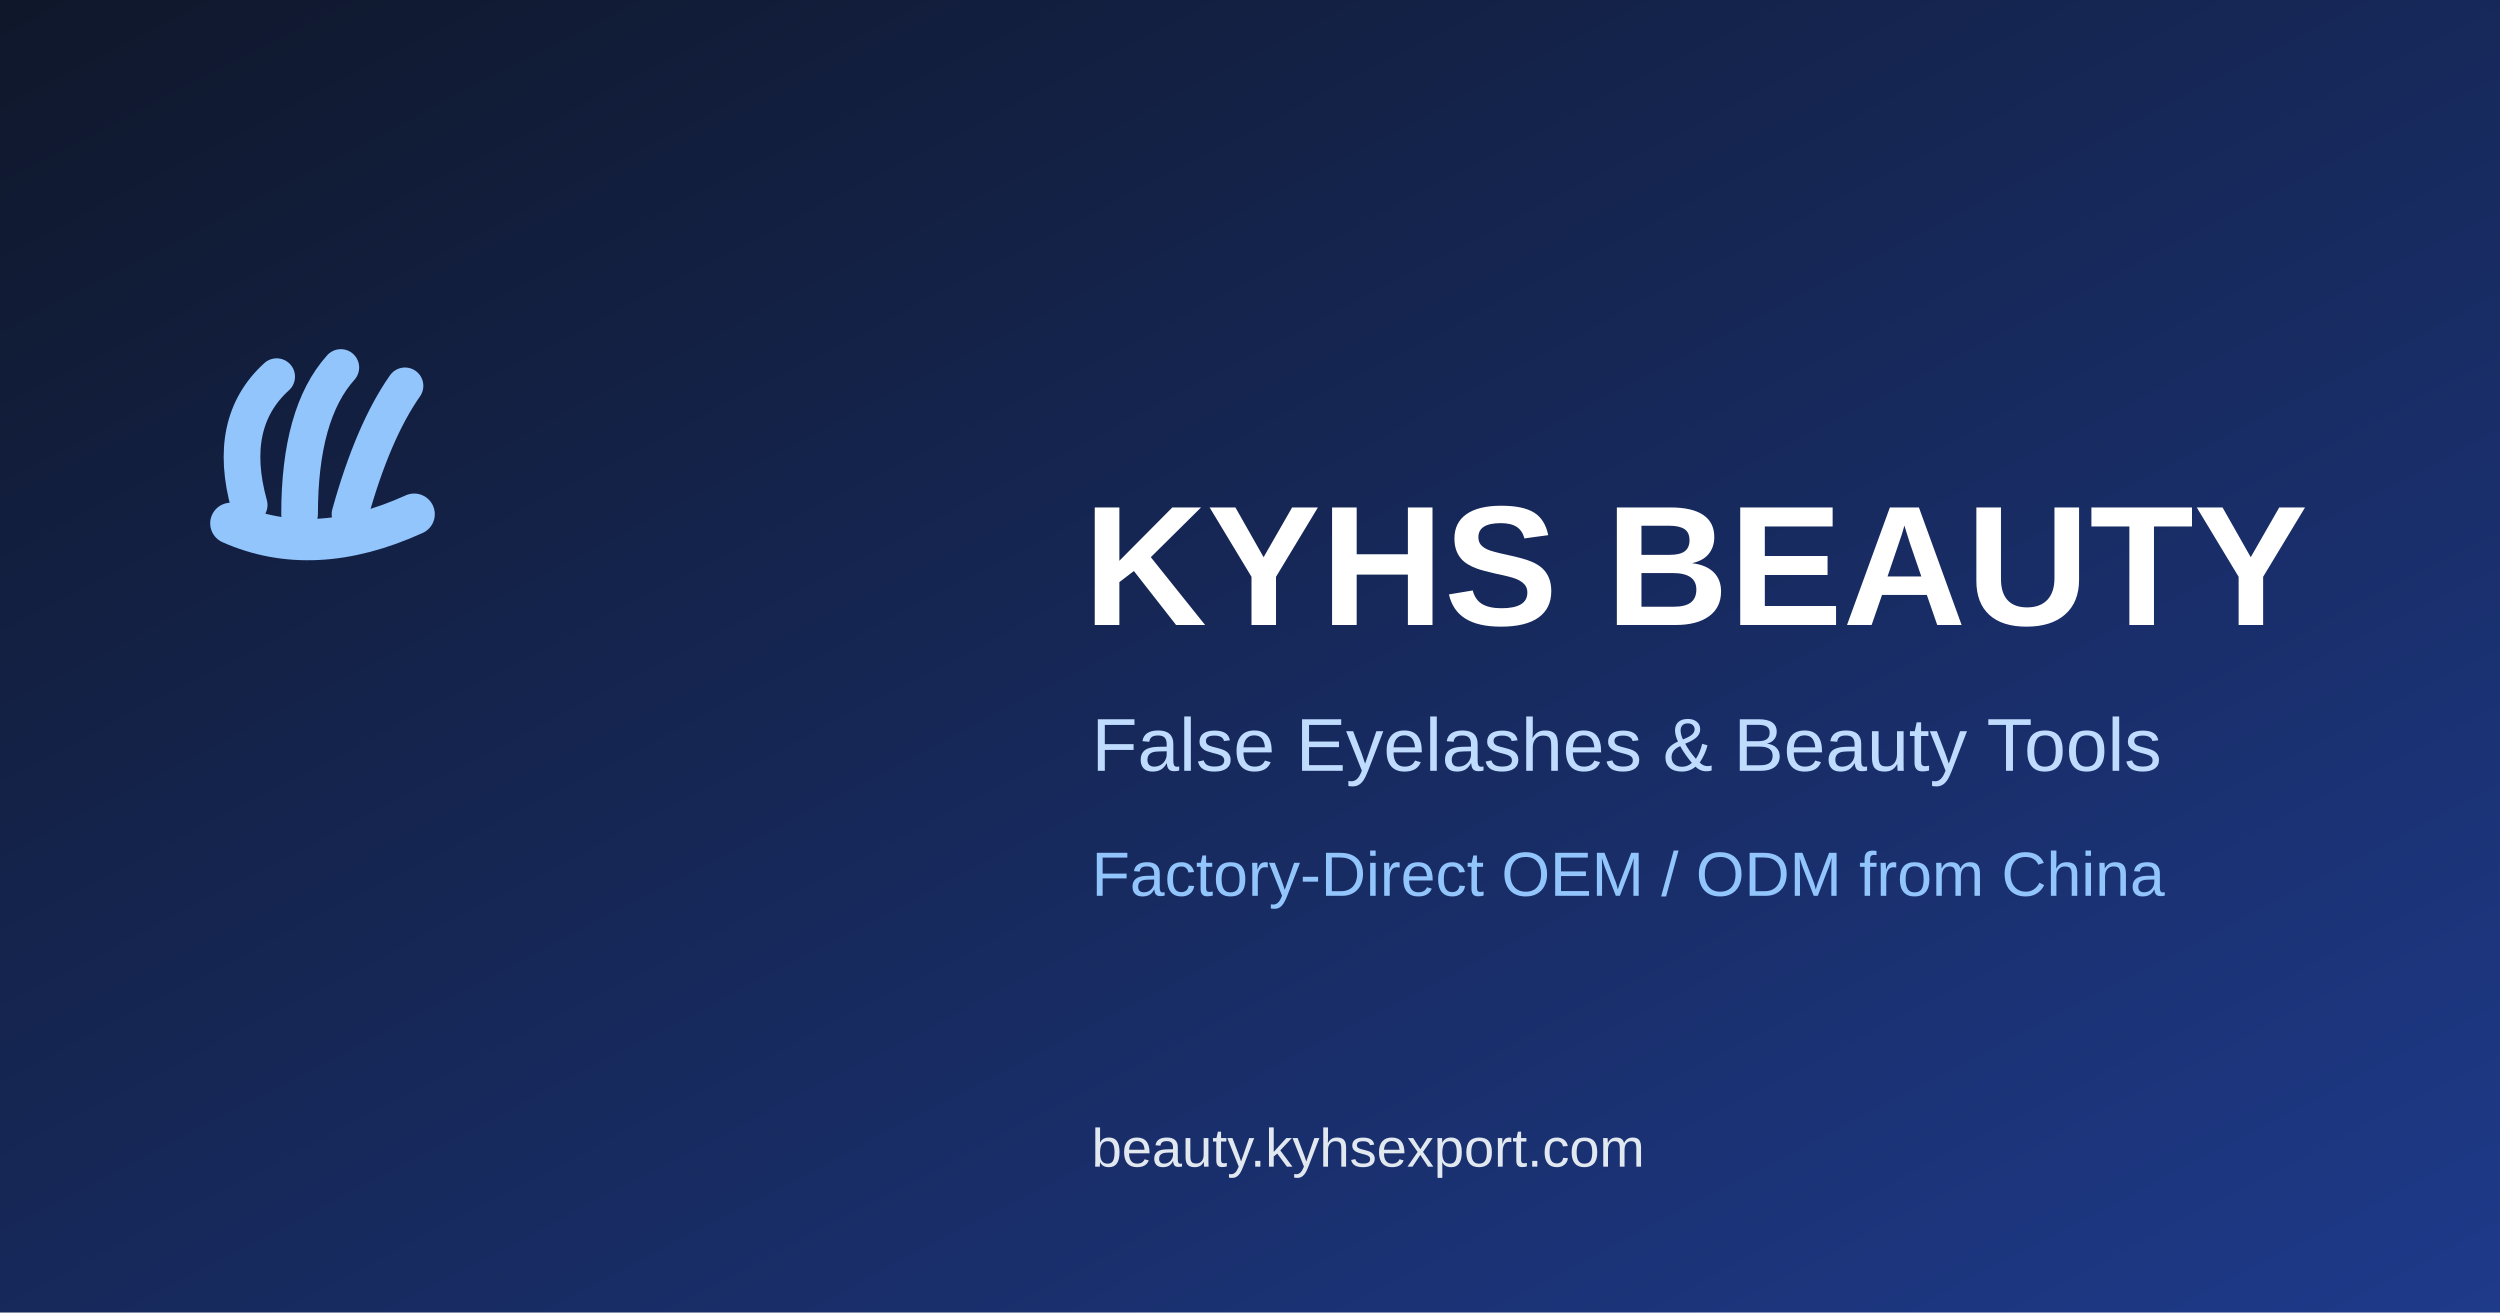
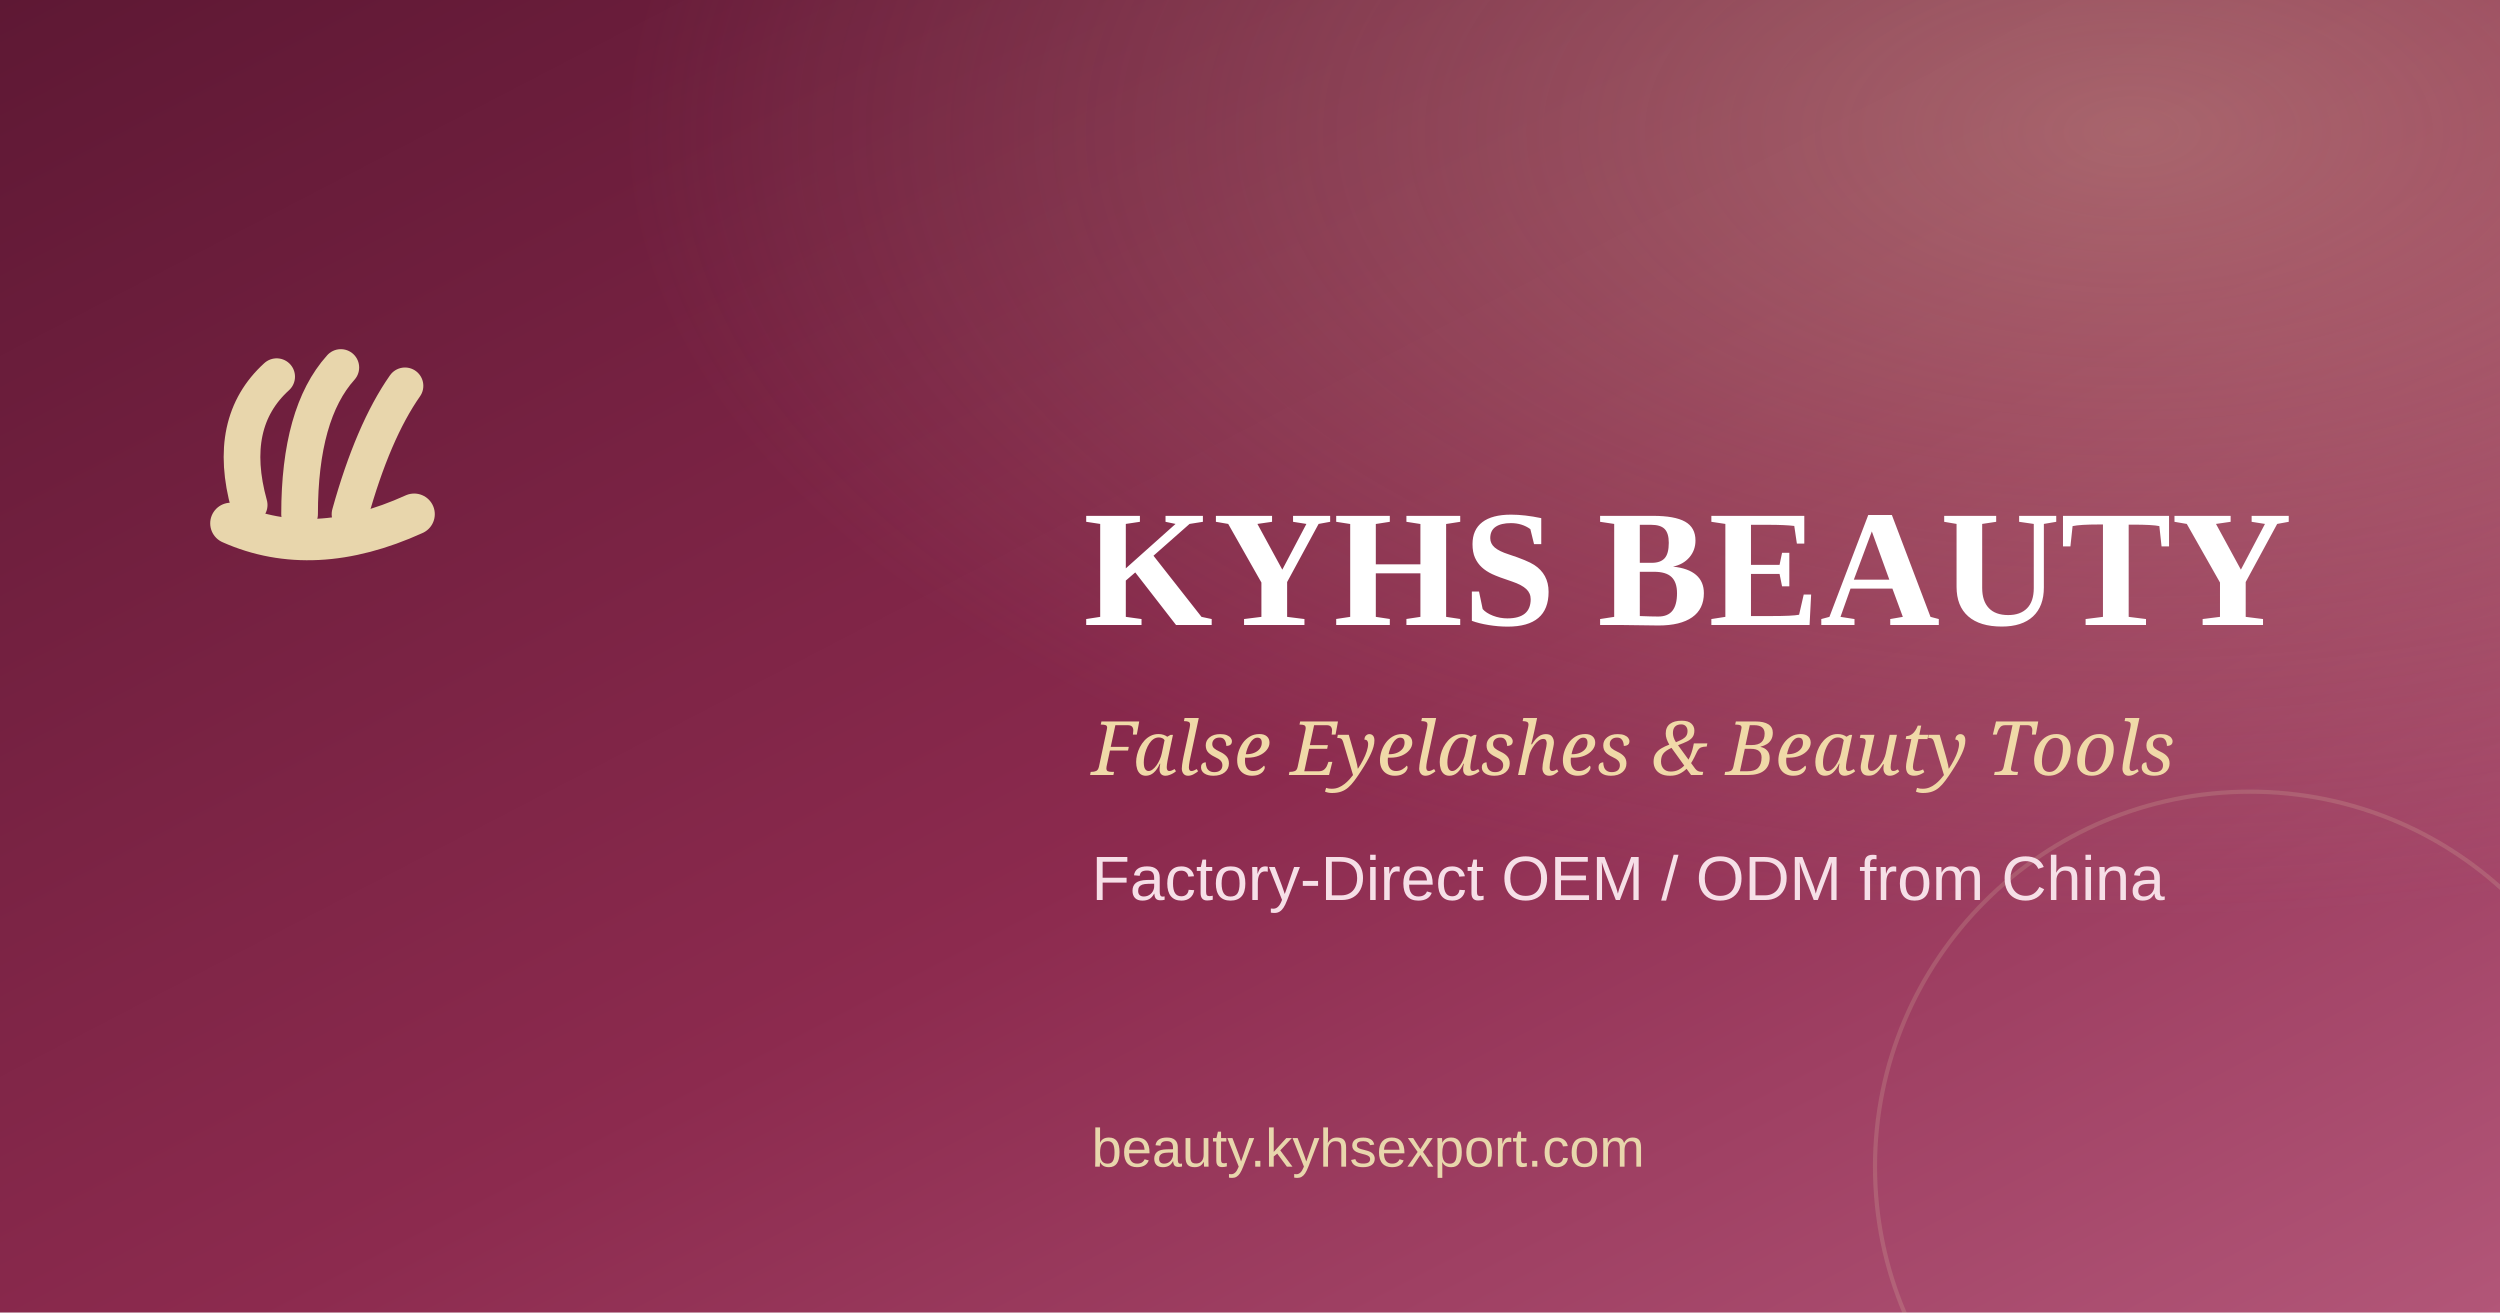
<svg xmlns="http://www.w3.org/2000/svg" viewBox="0 0 1200 630">
  <defs>
    <linearGradient id="bg" x1="0" y1="0" x2="1" y2="1">
-       <stop offset="0" stop-color="#0f172a" />
-       <stop offset="1" stop-color="#1e3a8a" />
+       <stop offset="0" stop-color="#5e1834" />
+       <stop offset="0.55" stop-color="#8c2a4e" />
+       <stop offset="1" stop-color="#b25678" />
    </linearGradient>
+     <radialGradient id="glow" cx="0.85" cy="0.1" r="0.6">
+       <stop offset="0" stop-color="#e8d6ac" stop-opacity="0.35" />
+       <stop offset="1" stop-color="#e8d6ac" stop-opacity="0" />
+     </radialGradient>
  </defs>
  <rect width="1200" height="630" fill="url(#bg)" />
-   <g fill="none" stroke="#93c5fd" stroke-width="8" stroke-linecap="round" transform="translate(80,150) scale(2.2)">
+   <rect width="1200" height="630" fill="url(#glow)" />
+   <circle cx="1080" cy="560" r="180" fill="none" stroke="#e8d6ac" stroke-opacity="0.18" stroke-width="2" />
+   <g fill="none" stroke="#e8d6ac" stroke-width="8" stroke-linecap="round" transform="translate(80,150) scale(2.2)">
    <path d="M18 42 Q13 24 24 14" />
    <path d="M29 44 Q29 22 38 12" />
    <path d="M40 44 Q45 26 52 16" />
    <path d="M14 46 Q32 54 54 44" stroke-width="9" />
  </g>
-   <text x="520" y="300" font-family="Arial, Helvetica, sans-serif" font-size="82" font-weight="800" fill="#ffffff">KYHS BEAUTY</text>
-   <text x="524" y="370" font-family="Arial, Helvetica, sans-serif" font-size="36" fill="#bfdbfe">False Eyelashes &amp; Beauty Tools</text>
-   <text x="524" y="430" font-family="Arial, Helvetica, sans-serif" font-size="30" fill="#93c5fd">Factory-Direct OEM / ODM from China</text>
-   <text x="524" y="560" font-family="Arial, Helvetica, sans-serif" font-size="26" fill="#e2e8f0">beauty.kyhsexport.com</text>
+   <text x="520" y="300" font-family="Georgia, 'Times New Roman', serif" font-size="80" font-weight="700" fill="#ffffff">KYHS BEAUTY</text>
+   <text x="524" y="372" font-family="Georgia, serif" font-size="36" font-style="italic" fill="#f0d9a8">False Eyelashes &amp; Beauty Tools</text>
+   <text x="524" y="432" font-family="Arial, Helvetica, sans-serif" font-size="30" fill="#f6dfe7">Factory-Direct OEM / ODM from China</text>
+   <text x="524" y="560" font-family="Arial, Helvetica, sans-serif" font-size="26" fill="#e8d6ac">beauty.kyhsexport.com</text>
</svg>
